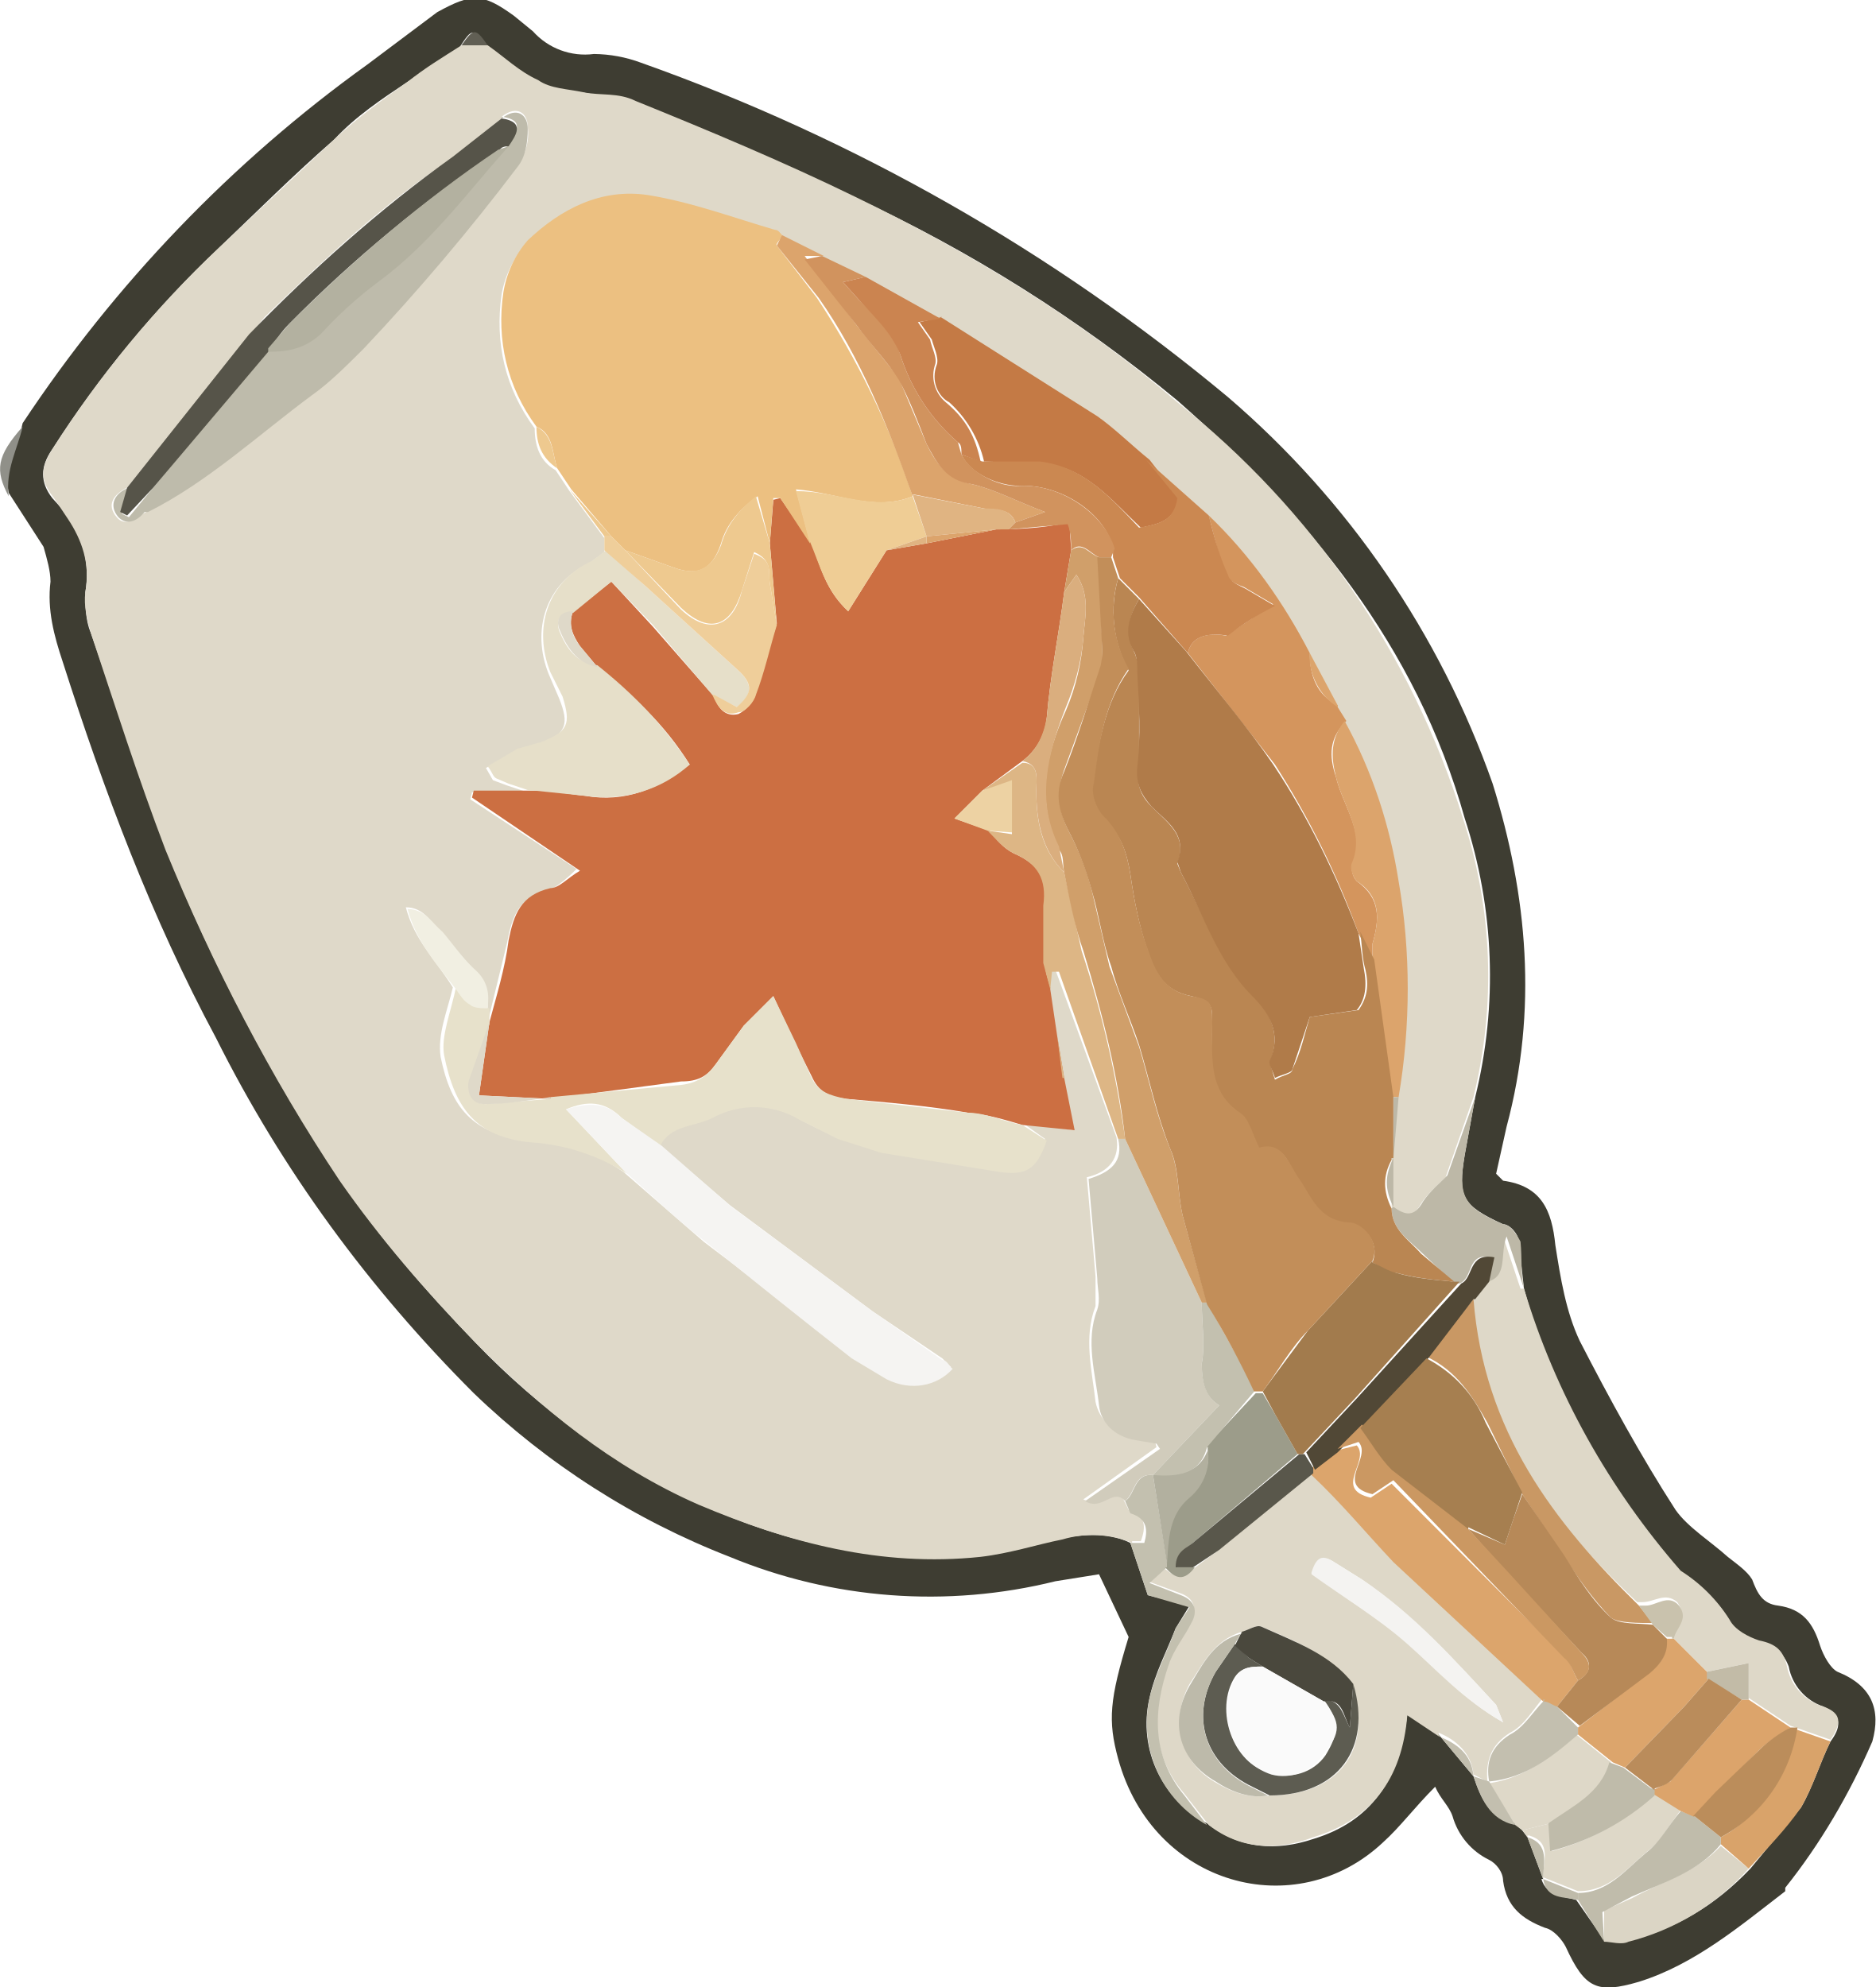
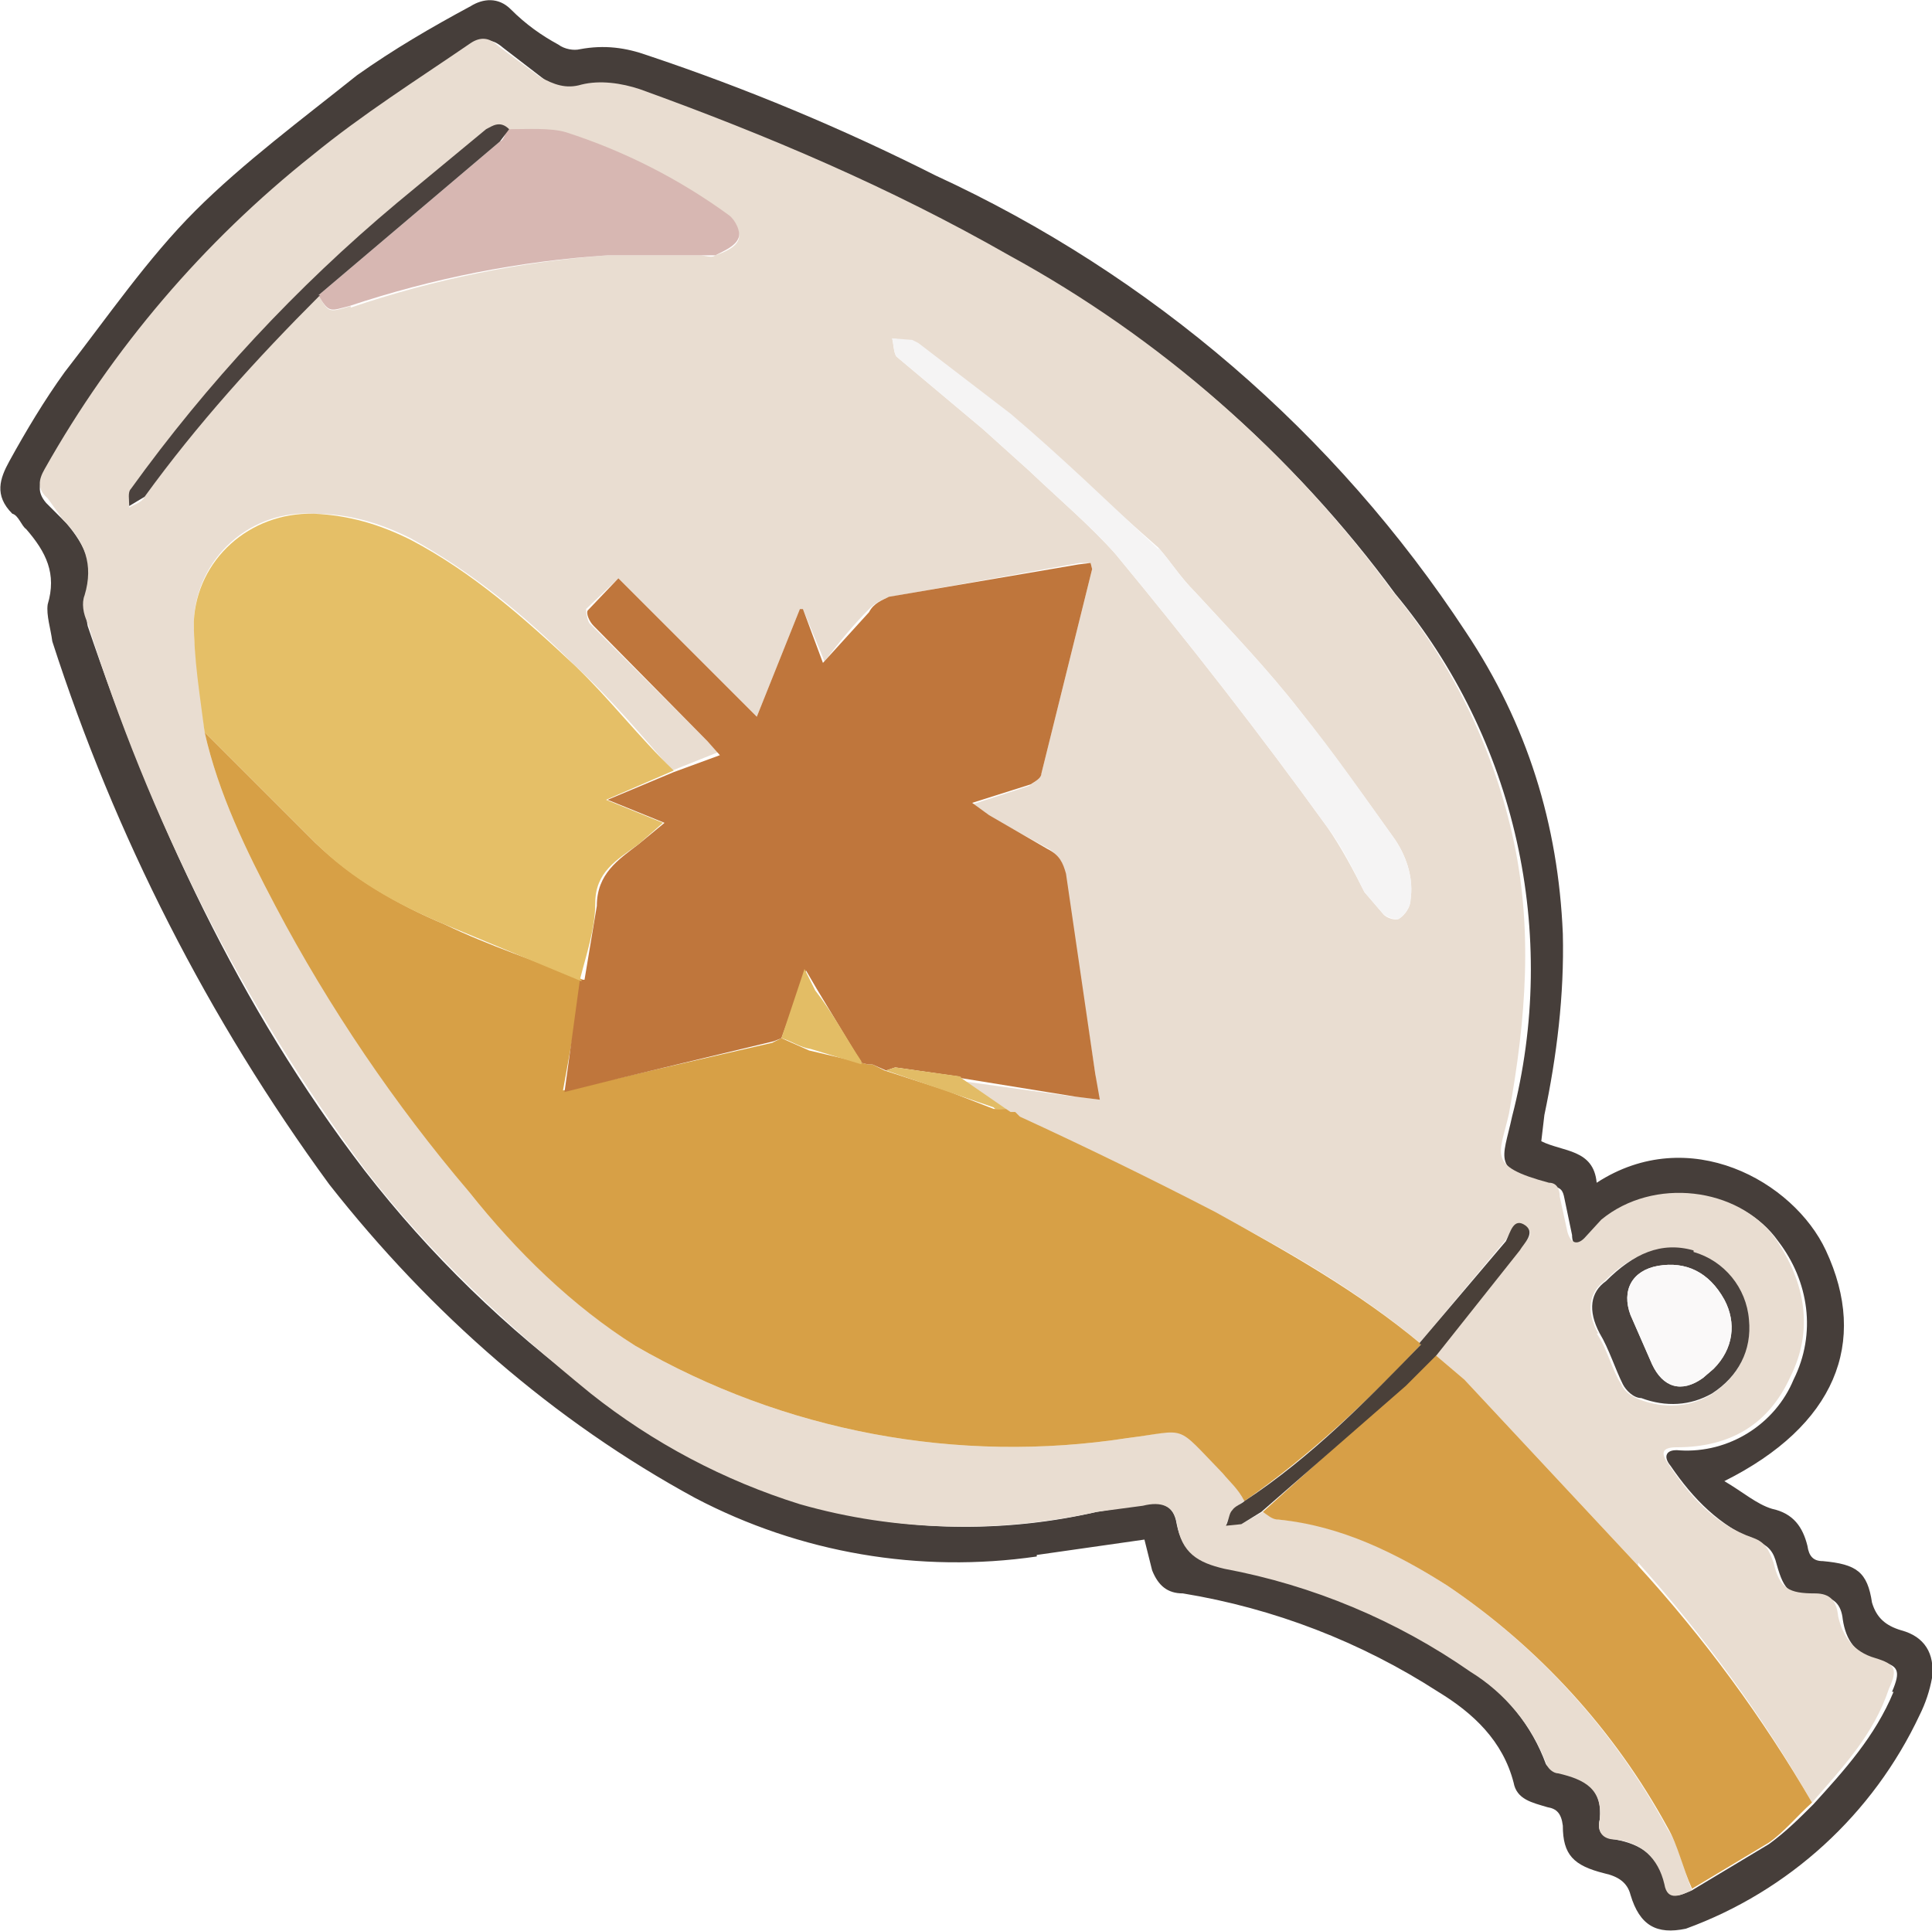
- <svg xmlns="http://www.w3.org/2000/svg" id="a" viewBox="0 0 107.7 114.1">
+ <svg xmlns="http://www.w3.org/2000/svg" id="a" viewBox="0 0 125.6 125.5">
  <defs>
    <style>
-       .b{fill:#e0b482}.g{fill:#eec98f}.h{fill:#dca56c}.m{fill:#dca46c}.n{fill:#bfbbaa}.q{fill:#dfd9c9}.r{fill:#c3bfaf}.ak{fill:#ded8c8}.al{fill:#ddb685}.ax{fill:#c3c0af}.bd{fill:#bdb8a7}
+       .j{fill:#e9ddd1}.o{fill:#e2bc66}
    </style>
  </defs>
-   <path d="M102.5 108.6c-2.6 2-5.2 4.2-8.4 5.2-2.4.7-3.1.4-4.2-2-.2-.4-.7-1-1.2-1.1-1.3-.5-2.2-1.2-2.4-2.7 0-.5-.4-1-.8-1.2a4 4 0 0 1-2.1-2.5c-.2-.6-.7-1-1-1.7-1.2 1.2-2 2.3-3 3.2-5 4.7-13.2 2.5-15.2-4.8-.6-2.2-.5-3.4.6-7l-1.7-3.6-2.5.4a30 30 0 0 1-18.7-1.4A44.3 44.3 0 0 1 27.2 80c-6-6-11-12.8-14.8-20.4C8.7 52.7 6 45.5 3.6 38c-.5-1.5-.9-3-.7-4.6 0-.6-.2-1.3-.4-2l-2-3.1c-.3-1.4.5-2.6.8-4 5.3-8 12-15 19.8-20.6l4-3c2-1.1 2.6-1.1 4.4.2l1.1.9a4 4 0 0 0 3.5 1.3 8 8 0 0 1 2.7.5 110.3 110.3 0 0 1 33.7 19.2A52 52 0 0 1 85.7 45c2 6.4 2.6 13 .8 19.7l-.6 2.7.4.4c2.2.3 2.8 1.7 3 3.7.3 1.9.6 3.8 1.4 5.5 1.7 3.3 3.5 6.6 5.5 9.7.7 1 2 1.8 3 2.7.5.4 1.1.8 1.4 1.3.3.8.6 1.4 1.5 1.5 1.4.2 2 1 2.4 2.3.2.6.6 1.3 1 1.5 2 .8 2.5 2.2 2 4-1.3 3-3 5.9-5 8.4Zm-14-.7c.3 1 1.3 1 2 1.2l1.6 2.3c.5 0 1 .2 1.4 0 2.7-.6 5-2 7-4.1l2.9-3.5c.7-1.2 1.1-2.6 1.7-3.8.6-.8.7-1.5-.4-2a3 3 0 0 1-2-2.3c-.3-.8-.8-1.2-1.7-1.4-.6-.2-1.4-.6-1.7-1.2-.7-1.3-1.7-2-2.9-2.8L95 88.8A41.5 41.5 0 0 1 87.5 74l-.3-2.7c0-.4-.5-1-.9-1-2.4-1.1-2.6-1.6-2.2-4l.6-3.3a29 29 0 0 0-.6-16c-2.8-10-9-17.4-16.5-24A85 85 0 0 0 49 11.3c-4.1-2-8.3-3.7-12.6-5.4-1-.4-2-.4-3-.6-1-.1-1.9-.2-2.6-.6-1-.5-2-1.3-2.9-2-.7-1.1-.8-1.1-1.5 0l-3 2c-1.5 1-3 2-4.2 3.3-2.3 2-4.5 4.2-6.7 6.3A61.3 61.3 0 0 0 3 25.8c-.7 1-.7 1.9 0 2.8l.9 1a5.9 5.9 0 0 1 1 4.4c0 .7 0 1.6.3 2.3l4.3 12.4c2.7 6.7 6 13 10 19 2.3 3.4 5 6.5 7.8 9.4a43 43 0 0 0 12.8 9.2c5 2.4 10.6 3.5 16.2 3 1.6-.1 3.2-.6 4.8-1 1.3-.2 2.6-.3 3.8.3l1 3 2.4.6-.8 1.3c-.5 1.3-1.2 2.6-1.5 4-.7 3 .8 5.9 3.3 7.2 1.9 1.5 4 1.6 6.1.9 3.3-1 5-3.4 5.4-7.2l1.8 1.2 2 2.4c.4 1.2.9 2.4 2.4 2.7l.4.4.3.4.9 2.4h-.1Z" style="fill:#3e3d32" />
-   <path d="M1.3 24.5c-.3 1.3-1 2.5-.8 4-.8-1.5-.7-2.3.8-4" style="fill:#909089" />
-   <path d="M65 88.6a6 6 0 0 0-4-.2c-1.5.3-3 .8-4.7 1-5.7.6-11-.8-16.2-3-5-2.2-9-5.5-12.8-9.3-2.9-3-5.5-6-7.8-9.3-4-6-7.3-12.4-10-19-1.6-4.2-2.9-8.3-4.3-12.5-.2-.7-.4-1.5-.3-2.3.3-1.6-.2-3-1-4.2l-.8-1.2c-.8-1-.8-1.7-.1-2.8a61 61 0 0 1 9.6-11.6l6.7-6.3c1.3-1.2 2.7-2.2 4.1-3.2 1-.8 2-1.4 3.1-2.1H28c1 .7 1.8 1.5 2.9 2 .7.5 1.7.5 2.6.7 1 .2 2 0 3 .5 4.2 1.7 8.5 3.5 12.6 5.5 6.6 3.2 12.9 7 18.5 11.8A49.2 49.2 0 0 1 84 47c1.7 5.2 1.9 10.7.6 16L83 67.6c-.4.4-1 .9-1.4 1.5-.5.9-1 .8-1.7.3v-2.7l.3-3.6c.7-4.1.7-8.3 0-12.4a28 28 0 0 0-3.5-10l-1.6-3a27.2 27.2 0 0 0-5.9-8l-3.5-3.2c-1-.8-1.9-1.8-3-2.5-2.9-2-5.8-3.8-8.8-5.7L49.6 16l-2.4-1.2-2.4-1.2-.4-.4c-2.4-.6-4.8-1.5-7.3-1.8-2.7-.4-5 .7-6.9 2.6-.7.8-1.2 1.8-1.4 2.9-.4 2.8.2 5.4 1.9 7.7 0 1 .3 1.9 1.2 2.4l.8 1.2 2 2.7v.8l-.8.6c-2.6 1.2-3.4 3.9-2.4 6.4l.6 1.4c.6 1.5.4 2-1 2.6l-1.6.5-1.6.9.4.7.8.3 1.2.4h-3.2l-.1.4 6.1 4c-.6.6-1.1 1-1.7 1.3-1.6.3-2 1.4-2.3 3L28 58.7v-1c0-.7-.2-1.4-.8-2l-2-2.3c-.5-.5-.9-1.3-1.9-1.3.5 1.9 1.7 3 2.7 4.6-.3 1.3-.9 2.7-.7 4 .6 2.9 1.8 4.4 5 4.8 2 0 3.9.7 5.5 1.8l4.6 4A408.4 408.4 0 0 0 50.8 79c1.4.8 3 .6 3.8-.5l-.5-.5-4-2.7-8.2-6.1-4.1-3.5c.6-1.2 2-1.1 3-1.7a5 5 0 0 1 5 .2c.7.4 1.5.8 2.2 1l2.4.9 7 1c1.4.3 2 0 2.6-1.7l-1.4-1 3 .5-.7-3.1-.3-2.4-.4-2.7.1-1h.3l3.5 9.6c.2 1.2-.4 2-1.7 2.3l.5 5.7V75c-.7 1.8-.2 3.7 0 5.5.2 1 1 1.8 2.2 2l1.2.2.1.4-4.2 3c1 .5 1.5-1 2.3 0l.3.6c1 .3 1 1 .7 1.8H65ZM28.8 6.8 26.1 9c-4 2.6-7.5 5.9-10.9 9.2l-.8 1L7.3 28c-.8.4-1.2 1-.6 1.7.4.5 1 .2 1.5-.2l.2-.1c3.5-1.7 6.3-4.4 9.3-6.7 4.5-4 8.5-8.4 12-13.3.5-.5.7-1.4.6-2.1 0-.8-.6-1.3-1.5-.6" class="q" />
-   <path d="m82.6 99.7-1.8-1.2c-.3 3.7-2.1 6-5.4 7-2.1.8-4.2.7-6-.7L68 103c-2-2.3-1.8-5-1-7.5.3-1 1-1.6 1.4-2.4.3-.7.2-1.3-.6-1.6l-1.9-.7 1-.7c.6.5 1.1.6 1.6 0l1.6-1.2 5.2-4.4c1.6 1.7 3 3.4 4.7 5 2.8 2.8 5.7 5.4 8.6 8-.6.7-1.1 1.6-1.9 2-1.1.7-1.4 1.6-1.3 2.8l-.8-.4c-.1-1.2-1-2-2-2.4Zm-11.3-6c-1.6.5-2.2 1.8-3 3-1.1 2-.6 4.4 1.4 5.6 1 .6 2 1 3.2.8 4 0 6-2.7 4.7-6.4-1.3-1.7-3.3-2.5-5.2-3.3-.3-.1-.7.2-1 .3h-.1Zm4-3.4c1.8 1.4 3.8 2.6 5.5 4 1.7 1.5 3.2 3.3 5.5 4.6l-.4-1c-2.4-2.6-4.8-5.2-7.7-7.2l-1.6-1c-.6-.4-1-.2-1.3.7v-.1ZM87.5 74c1.8 6 4.9 11.5 9 16.2a9 9 0 0 1 2.8 2.8c.3.6 1.1 1 1.7 1.2 1 .2 1.4.6 1.6 1.5a3 3 0 0 0 2.1 2.3c1.1.4 1 1 .4 1.9l-2-.7-.3-.1-2.4-1.6v-2L98 96l-2-2c.1-.6 1-1 .3-2-.7-.6-1.3 0-2 0H94c-5-4.7-9-10-9.5-17.5l.8-1c1.2-.3.6-1.5 1-2.5l1 3h.2Z" class="ak" />
-   <path d="m87.5 74-1-3c-.4 1 .1 2.3-1.1 2.6l.2-1.4c-1.4-.3-1 1.2-1.8 1.5h-.3L81.7 72c-.8-.8-1.8-1.4-1.8-2.6l.1-.1c.7.5 1.2.6 1.7-.3.4-.6 1-1.1 1.4-1.5l1.6-4.5-.6 3.3c-.4 2.4-.1 3 2.2 4 .4 0 .8.6 1 1 .1 1 0 1.8.2 2.7Z" class="bd" />
-   <path d="m87.7 105.5-.3-.4 1.6-.4.1 1.6A14 14 0 0 0 95 103l1.6.8c-.7.9-1.2 1.9-2 2.5-1.2 1-2.2 2.3-4 2.3l-2-.8c0-1 .5-2-.8-2.4h-.1Z" class="ak" />
-   <path d="M100.4 107.3a13.8 13.8 0 0 1-6.9 4.2c-.4.2-1 0-1.4 0v-1.8l1.6-.7c1.8-1 3.7-1.5 5.1-3l1.6 1.3Z" style="fill:#dbd5c5" />
-   <path d="m89 104.7-1.6.4-.4-.3-1.5-2.4c2-.3 3.6-1.5 5-2.8l2 1.6c-.5 1.8-2.1 2.5-3.5 3.5" class="ak" />
-   <path d="m100.4 107.3-1.6-1.4v-.4c2-1 4.1-4 4.3-6.2l2 .7c-.6 1.2-1 2.6-1.7 3.8-.9 1.3-2 2.4-3 3.5" style="fill:#d9a36a" />
-   <path d="M98.8 105.5v.4c-1.3 1.6-3.3 2.2-5.1 3l-1.7.9.1 1.7-1.5-2.4v-.4c1.7 0 2.7-1.3 3.9-2.3.8-.6 1.3-1.6 2-2.4l.8.3 1.5 1.2Z" style="fill:#c0bcab" />
-   <path d="m67 90-1 .9 1.8.7c.8.3 1 .9.6 1.6-.4.8-1 1.5-1.3 2.4-.9 2.6-1 5.2.9 7.5l1.3 1.7a6.7 6.7 0 0 1-3.3-7.3c.3-1.3 1-2.6 1.5-4l.8-1.2-2.4-.7-1-3h.8c.2-.7.2-1.4-.8-1.7l-.3-.7c.6-.4.5-1.6 1.6-1.5l.8 5v.5-.1Z" class="ax" />
-   <path d="m85.5 102.3 1.5 2.5c-1.5-.3-2-1.6-2.4-2.8l.9.3Zm-2.9-2.6c1 .4 1.9 1 2 2.3l-2-2.4Z" class="r" />
-   <path d="M87.7 105.5c1.3.4.9 1.5.9 2.4l-.9-2.4Zm2.9 3.2v.4c-.8-.2-1.8 0-2-1.2l2 .8Z" class="n" />
-   <path d="M28 2.6h-1.5c.7-1 .8-1 1.5 0" style="fill:#615f54" />
-   <path d="m60.3 56.8.4 2.7.4 2.4.6 3-3-.3c-1-.3-2-.6-3.1-.7-2.3-.4-4.7-.6-7-.8-1-.1-1.6-.4-2-1.3l-1-2-1.2-2.6-1.7 1.7-1.6 2.2c-.5.7-1 1-2 1l-7.5 1-4.1-.2.6-4.2c.4-1.5.9-3.1 1.1-4.7.3-1.5.7-2.6 2.4-3 .5 0 1-.6 1.7-1l-6.2-4.2.1-.4h3.6c1 0 1.8.2 2.8.3 2.3.4 4.2-.4 6-1.8-1.5-2.4-3.3-4-5.3-5.6l-1-1.2c-.4-.6-.7-1.2-.4-2l2.2-1.7 2.4 2.6 3.5 4c.2.6.6 1.2 1.4 1 .4-.2.9-.7 1-1.2l1.2-4-.4-4.6.2-2.5.4-.1 1.8 2.6c.5 1.3.8 2.7 2.1 3.9l2.2-3.5 2.3-.4 4-.8c1.4 0 2.8-.1 4.2-.4l.1 1.6-.4 2.4c-.3 2.4-.8 4.8-1 7.2-.1 1-.6 1.9-1.4 2.5l-2.3 1.7-1.6 1.6 2 .7c.4.5.8 1 1.4 1.3 1.4.6 2 1.5 1.8 3v3.3c0 .5.2 1 .3 1.4Z" style="fill:#cc6f42" />
-   <path d="m46.5 31.2-1.7-2.6h-.4l-.2 2.6-.7-2.7c-1 .7-1.8 1.6-2.1 2.7-.5 1.5-1.3 1.9-2.7 1.4l-2.8-1-.8-.8-2.3-2.7-.8-1.2c-.3-.8-.2-2-1.2-2.4-1.7-2.3-2.3-5-1.9-7.7a6 6 0 0 1 1.4-3c1.9-1.8 4.2-3 6.9-2.6 2.5.4 4.9 1.3 7.3 2 .2 0 .3.2.4.3 0 .2-.4.5-.3.6l2.3 3a47 47 0 0 1 5.5 11.4c-2.2.9-4.3-.2-6.7-.4l.8 3Z" style="fill:#ecc081" />
-   <path d="m31.6 63 7.5-.7c.9-.1 1.5-.5 2-1.2l1.6-2.2 1.7-1.7 1.3 2.7.9 2c.4.8 1 1 2 1.2l7 .8c1 0 2 .5 3.1.7l1.4.9c-.6 1.7-1.2 2-2.7 1.8l-6.8-1.1-2.5-.8-2.2-1.1a5 5 0 0 0-5-.1c-1 .5-2.4.4-3 1.6l-2.2-1.6c-1-1-2-1-3.2-.5l3.5 3.7a11.6 11.6 0 0 0-5.5-1.8c-3.2-.3-4.4-2-5-5-.2-1.1.4-2.5.7-4 .2.5.5.9.8 1l1.1.3v.9c-.3 1-.8 2.2-1 3.3-.3.7.1 1.3.8 1.3l3.7-.3Z" style="fill:#e7e1cb" />
-   <path d="M66.2 84.7c-1.1-.1-1 1-1.6 1.5-.7-.8-1.3.6-2.3 0l4.3-3-.2-.3-1.2-.2c-1.2-.2-2-1-2.1-2-.2-1.8-.8-3.7-.1-5.5.2-.6 0-1.2 0-1.8l-.5-5.7c1.3-.4 2-1 1.7-2.3h.4l4.4 9.4c0 1.2.2 2.4 0 3.5 0 1 .2 1.9 1 2.4l-3.8 4Z" style="fill:#d1ccbc" />
-   <path d="M30.8 45.4h-.4l-1.2-.4-.7-.3c-.2-.1-.2-.3-.5-.7l1.7-1 1.4-.4c1.5-.6 1.7-1 1.2-2.6l-.7-1.4c-1-2.5-.2-5.2 2.4-6.4l.8-.6 2.2 2 5.5 5c.8.8.6 1.4-.2 2l-1.4-.7-3.4-4-2.4-2.5-2.2 1.8c-.7 0-1 .3-.8 1 .4 1 1 1.9 2.2 2 2 1.6 3.7 3.3 5.3 5.7a7.3 7.3 0 0 1-6 1.8l-2.9-.3h.1Z" style="fill:#e6dfc9" />
-   <path d="m76.8 40.6.5.8c-1 1-1 2-.6 3.2.4 1.7 1.7 3.2 1 5-.2.3 0 .8.2 1 1.4 1 1.3 2.2.9 3.6v1l-.8-1.6a48.7 48.7 0 0 0-4.8-9.7l-5-6.4c.2-.9 1-1.2 2.2-1l2.7-1.8-1.7-1c-.3-.1-.8-.3-1-.7-.4-1-.7-2.2-1-3.4 2.4 2.3 4.3 5 5.8 7.9 0 1.3.4 2.4 1.6 3" style="fill:#d4955d" />
-   <path d="M28.8 6.8c.9-.7 1.5-.2 1.5.6 0 .7-.1 1.6-.6 2.2A126 126 0 0 1 20.9 20c-1 1-2 2-3 2.7-3.1 2.3-6 5-9.4 6.7h-.2c-.4.5-1 .8-1.5.3-.6-.7-.2-1.4.6-1.7L7 29.5l.4.2L8.8 28l6.6-8a3 3 0 0 0 3-1l3.3-3c3-2 5.1-5 7.5-7.7.4-.7 1-1.4-.4-1.6" style="fill:#bebbab" />
-   <path d="m36 67.4-3.5-3.7c1.3-.4 2.3-.4 3.2.5l2.3 1.6 4 3.5 8.1 6 4 2.8c.3 0 .4.4.6.5-.9 1-2.4 1.3-3.8.6l-2-1.2a601 601 0 0 1-8.4-6.7c-1.6-1.2-3-2.6-4.6-4h.1Z" style="fill:#f5f4f2" />
-   <path d="m54 18.2 9 5.7c1 .7 2 1.7 3 2.5l1.7 2.2c-.3 1.4-1.3 1.5-2.2 1.7-1.7-1.6-3.2-3.5-5.7-3.7l-3.3-.1a6.6 6.6 0 0 0-2-3.4c-.6-.3-1.1-1.2-.7-2.2.1-.4-.2-1-.3-1.4l-.7-1 1.3-.3H54Z" style="fill:#c47a45" />
-   <path d="M56.4 26.5h3.3c2.5.3 4 2 5.7 3.8 1-.2 2-.3 2.2-1.7l-1.8-2.2 3.6 3.2c.3 1.2.6 2.3 1.1 3.4.1.4.6.6 1 .8l1.7 1c-1 .5-1.8 1-2.7 1.7-1.3-.2-2.1.1-2.3 1l-2.8-3.2-1.1-1.1-.4-1.2v-.5c-.4-2-3-3.7-5.3-3.6-1.3 0-2.9-.7-3.4-1.8l1.2.4Z" style="fill:#cb8851" />
-   <path d="M28.8 6.8c1.4.2.8 1 .4 1.6-.1 0-.4 0-.5.2a77.5 77.5 0 0 0-12.1 10c-.5.5-.8 1-1.2 1.6L8.8 28l-1.5 1.6-.4-.2.4-1.4 7-8.8C17.9 15.5 21.8 12 26 9l2.8-2.2Z" style="fill:#565449" />
-   <path d="M78.8 55v-.8c.4-1.4.5-2.7-.9-3.6-.2-.2-.4-.7-.3-1 .8-1.8-.5-3.3-.9-5-.3-1.2-.3-2.2.5-3.2 1.6 2.9 2.6 6 3.1 9.2.7 4 .7 8.3 0 12.4h-.4l-1.1-7.8V55Z" class="m" />
-   <path d="M64.6 65.4h-.4l-3.4-9.6h-.4l-.1 1-.4-1.5V52c.2-1.5-.3-2.4-1.7-3-.6-.3-1-.8-1.5-1.3l1.4.2v-3l-1.7.5 2.3-1.6c1 0 .8 1 .8 1.6 0 1.8.3 3.4 1.6 4.7l1 4.5c1.2 3.6 2 7.2 2.5 10.8v-.1Z" class="al" />
-   <path d="M52.4 28.5c-1.4-4-3-8-5.4-11.4l-2.4-3 .3-.6 2.4 1.2h-1.1l3 4 2.4 3 1.6 3.8c.5 1 1.1 2 2.6 2.3 1.3.3 2.6 1 4.2 1.6l-1.7.6c-.3-.8-1-.7-1.8-.8l-4-.8h-.1Z" class="m" />
-   <path d="m58.3 30 1.7-.6c-1.6-.6-2.9-1.3-4.2-1.6-1.5-.2-2-1.2-2.6-2.3-.5-1.3-1-2.6-1.6-3.7-.7-1.1-1.6-2-2.4-3.1l-3-3.8 1-.2 2.5 1.2-1.3.3.9 1c1 1 2 1.9 2.4 3.2a11 11 0 0 0 3.3 5l.2.7c.5 1 2.1 1.9 3.4 1.8 2.3-.1 4.8 1.6 5.4 3.6l-.2.5h-.7c-.5-.2-1-1-1.6-.4 0-.4 0-1-.2-1.5l-3.4.3.4-.4Z" style="fill:#d1935e" />
-   <path d="m41 39.9 1.3.7c.8-.7 1-1.2.2-2l-5.5-5-2.3-2v-.8h.4l.8.8 3.2 3.4c1.6 1.5 3 1 3.5-1.1l.7-2.1c1.1.4.8 1 .9 1.7l.4 2.4c-.4 1.3-.7 2.7-1.2 4-.1.4-.6 1-1 1-.8.3-1.2-.3-1.5-1h.1Z" style="fill:#efce9a" />
-   <path d="M55.2 26c0-.2 0-.5-.2-.6a11 11 0 0 1-3.3-5c-.5-1.3-1.5-2.2-2.4-3.2l-.9-1 1.3-.3 4.3 2.4-1.3.2.7 1c.1.5.4 1 .3 1.4a2 2 0 0 0 .6 2.2c1.2 1 1.7 2 2 3.4l-1.1-.4Z" style="fill:#cb8450" />
-   <path d="M28 57.9c-.3 0-.8 0-1-.2-.4-.2-.6-.6-.9-1-1-1.3-2.2-2.6-2.7-4.5 1 0 1.4.8 2 1.3.6.7 1.2 1.6 2 2.3.6.6.7 1.3.6 2" style="fill:#f1efe2" />
-   <path d="M35.1 30.8h-.4l-2-2.7 2.4 2.7Z" class="g" />
-   <path d="M76.8 40.6c-1-.6-1.7-1.9-1.6-3.1l1.6 3Z" class="m" />
-   <path d="M30.8 24.5c1 .5.9 1.6 1.2 2.4-.9-.6-1.2-1.4-1.2-2.4" class="g" />
-   <path d="M80 63h.3l-.3 3.6V63Z" class="bd" />
-   <path d="M80 66.6v2.7c-.5-1-.5-1.8 0-2.8h.1-.1Z" class="bd" />
-   <path d="m61 61.9-.3-2.4.4 2.4H61Z" class="al" />
-   <path d="m88.6 97.7-8.6-8c-1.6-1.7-3-3.4-4.7-5v-.4l1.4-1 1.2-.3c.8.9-1.4 2.5.8 3l1.2-.8 10 10c.3.3.4.8.7 1.3L89.4 98c-.3 0-.6-.2-.8-.3" class="h" />
-   <path d="M67 90v-.2c0-1.4 0-2.8 1.2-3.8a3 3 0 0 0 1.1-3l2.8-3h.4l.7 1.2 1.3 2.3-5.9 5c-.4.4-1.1.6-1 1.5h1c-.6.8-1.1.7-1.7 0h.1Z" style="fill:#9c9c8a" />
-   <path d="M77.7 96.7c1.1 3.7-.9 6.4-4.8 6.4l-1-.5c-2.7-1.3-3.6-4-2.1-6.6l1.1-1.6.8.8.8.5c-.6 0-1.2 0-1.6.6-1.2 1.9-.1 5 2 5.5 1.2.4 2.5 0 3.2-1 .8-1.3.8-2-.1-3.2 1 0 1.1.9 1.5 1.6l.2-2.5Z" style="fill:#5d5c51" />
-   <path d="M75.3 90.3c.3-1 .7-1 1.3-.6l1.6 1c3 2 5.3 4.6 7.7 7.2l.4 1c-2.3-1.3-3.8-3-5.5-4.5s-3.7-2.7-5.5-4v-.1Z" style="fill:#f4f3f1" />
-   <path d="m77.7 96.7-.2 2.5c-.4-.7-.4-1.7-1.5-1.5l-3.5-2-.8-.5-.8-.7.4-.8c.4-.1.8-.4 1.1-.3 2 .9 4 1.6 5.3 3.3" style="fill:#4a483d" />
-   <path d="M88.6 97.7c.3 0 .5.2.8.3l1.2 1.2v.4c-1.5 1.3-3 2.5-5.1 2.7-.2-1.1.1-2 1.2-2.7.8-.4 1.3-1.3 2-2h-.1Z" class="r" />
-   <path d="m71.3 93.7-.4.7-1.1 1.6c-1.5 2.6-.6 5.3 2 6.6l1 .5c-1 .2-2.1-.2-3-.8-2.1-1.2-2.7-3.4-1.5-5.5.8-1.3 1.4-2.6 3-3v-.1Z" style="fill:#bdbaaa" />
-   <path d="M68.5 90h-1c0-1 .7-1.1 1.1-1.5l6-5h.3l.5.8v.3L70 89l-1.5 1Z" style="fill:#59574b" />
-   <path d="M84.6 74.6c.6 7.6 4.6 12.8 9.5 17.6l.8 1c-.8 0-2 0-2.4-.3-1-1-1.9-2.3-2.7-3.5l-2.4-3.6-2-4.1c-.9-1.6-1.8-3-3.5-3.8l2.7-3.3Z" style="fill:#c99864" />
-   <path d="M90.6 99.6v-.4l4-3.1c.7-.5 1.2-1.1 1-2h.5l2 2v.3L96.7 98l-3.4 3.5-.7-.3-2-1.6v-.1Z" class="h" />
-   <path d="M84.6 74.6 82 78l-3.8 4-1.4 1.4-1.3 1-.5-1 2.9-3.1 6-6.6c.7-.3.4-1.8 1.9-1.5l-.3 1.4-.8 1h-.1Z" style="fill:#514836" />
-   <path d="m97.2 104.3-.7-.3-1.6-1v-.2l1-.5 4.1-4.7h.4l2.4 1.6c-.6.4-1.3.8-1.8 1.3l-2.4 2.4-1.3 1.4h-.1Z" style="fill:#dca46b" />
-   <path d="m97.2 104.3 1.3-1.4 2.5-2.4c.5-.5 1.2-1 1.8-1.3h.4c-.4 2.7-2 5-4.4 6.3l-1.5-1.2h-.1Z" style="fill:#bb8d5b" />
-   <path d="M96 94h-.3l-.8-.7-.8-1.1h.4c.6 0 1.3-.7 1.9 0 .6.8-.2 1.3-.3 1.9H96Z" style="fill:#c9c2ad" />
-   <path d="M100.4 97.6h-.4l-2-1.2V96l2.4-.5v2Z" style="fill:#c2bba7" />
-   <path d="M79.9 66.6c-.5.9-.5 1.8 0 2.8 0 1.2 1 1.8 1.7 2.6l1.9 1.6c-1.1-.1-2.2-.2-3.3-.5-.5 0-1-.4-1.4-.6.5-1.3-.7-2.2-1.3-2.2-1.8-.1-2.2-1.4-3-2.5-.5-1-.8-2.2-2.2-1.8-.4-.8-.6-1.7-1.1-2-1.8-1.3-1.7-3.1-1.6-5 0-1.2.1-1.5-1.2-1.8-1.6-.3-2.1-1.4-2.5-2.6-.5-1.4-.8-3-1-4.4-.2-1.2-.5-2.2-1.4-3-.5-.6-.9-1.5-.8-2.2.4-2.3.7-4.6 2.1-6.5a7 7 0 0 1-.6-5.3l1.2 1.2c-.6 1-.8 2-.3 3 .2.4.3 1 .3 1.4V44c-.2 1 .1 1.7.7 2.3 1 1 2.1 1.7 1.5 3.3l.2.5c1.3 2.4 2.2 5 4.1 7 1 1 1.7 2.3 1 3.9l.3 1c.5-.3 1-.3 1-.6.5-1 .7-2 1-3L78 58c.5-.7.6-1.4.4-2.3-.2-.7-.2-1.4-.3-2.2l.8 1.6L80 63v3.5h-.1Z" style="fill:#ba8652" />
-   <path d="M78.8 72.5c.5.2.9.5 1.4.6 1 .3 2.2.4 3.3.5h.3l-6 6.7-3 3.2h-.3l-1.3-2.3-.7-1.3 2.6-3.5 3.7-4Z" style="fill:#a27b4d" />
-   <path d="M95 102.8v.3a14.1 14.1 0 0 1-6 3.2l-.1-1.6c1.4-1 3-1.7 3.5-3.5l.8.3 1.6 1.2h.2Z" class="n" />
-   <path d="M69.3 83a3 3 0 0 1-1 3c-1.2 1-1.2 2.4-1.3 3.8l-.8-5.1c1.4 0 2.7 0 3.2-1.6h-.1Z" style="fill:#b2b09f" />
-   <path d="M61.5 31.6c.7-.5 1 .2 1.6.4l.2 5.6v.6l-2.2 6c-.5 1.4-.3 2.5.4 3.8.5 1 .9 2 1.2 3.2l1 4.3 1.7 4.6c.6 2 1 4 1.8 5.9.5 1.2.4 2.5.7 3.8l1.4 5H69l-4.4-9.4c-.4-3.6-1.3-7.2-2.4-10.8-.5-1.4-.8-3-1.1-4.5-.1-.5 0-1-.3-1.3-1.3-2.8-.8-5.4.4-8 .6-1.4.9-2.8 1-4.2.1-1.2.4-2.4-.4-3.6l-.7 1 .4-2.4Z" style="fill:#d09f6a" />
-   <path d="m46.5 31.2-.8-3c2.4 0 4.5 1.2 6.7.3l.8 2.3-2.3.8-2.2 3.5c-1.3-1.2-1.6-2.6-2.2-4" style="fill:#efcd95" />
-   <path d="m44.6 35.9-.4-2.4c-.1-.6.2-1.3-.9-1.8l-.7 2.2c-.6 2-1.8 2.6-3.5 1l-3.2-3.3 2.8 1c1.4.5 2.2 0 2.7-1.3.3-1.1 1-2 2-2.8l.8 2.7.4 4.7Z" class="g" />
-   <path d="m61.1 34 .7-1c.8 1.2.5 2.4.4 3.6-.1 1.4-.5 2.8-1 4-1.1 2.8-1.7 5.4-.4 8l.3 1.5c-1.3-1.3-1.6-3-1.6-4.7 0-.7.2-1.5-.8-1.7.8-.6 1.2-1.4 1.4-2.5.2-2.4.7-4.8 1-7.2" style="fill:#daae7e" />
-   <path d="m53.2 30.8-.8-2.4 4.1.8c.7 0 1.5 0 1.8.8l-.4.4h-.7l-4 .4Z" class="b" />
-   <path d="m56.4 45.4 1.7-.6v3l-1.4-.1-1.9-.7 1.6-1.6Z" style="fill:#edd2a3" />
-   <path d="M31.6 63c-1.3.2-2.5.4-3.8.4-.7 0-1-.6-.9-1.3l1.2-3.4-.6 4.2 4 .2h.1Zm2.7-24.7c-1.2-.2-1.8-1.2-2.2-2.2-.2-.6.1-1 .8-1-.3.8 0 1.5.4 2l1 1.2Z" class="q" />
-   <path d="m53.2 30.8 4-.4-4 .8v-.4Z" class="m" />
-   <path d="M53.2 30.8v.4l-2.3.4 2.3-.8Z" class="b" />
-   <path d="m30.8 45.4 2.7.3-2.7-.3Z" class="q" />
-   <path d="M69 74.8h.3l2.8 5-2.8 3.3c-.4 1.6-1.7 1.7-3.1 1.6l3.8-4c-.8-.5-1-1.3-1-2.4.2-1.1 0-2.3 0-3.5" class="ax" />
-   <path d="m78 53.6.3 2c.2 1 .1 1.8-.4 2.4l-2.7.4-1 3c0 .2-.6.3-1 .5-.1-.4-.4-.8-.3-1 .7-1.5 0-2.7-1-3.7-2-2-2.8-4.7-4.1-7.1l-.2-.6c.6-1.6-.6-2.3-1.5-3.2-.6-.7-.9-1.3-.8-2.3.2-1.7.1-3.5 0-5.3 0-.4 0-1-.2-1.3-.6-1-.3-2 .3-3l2.7 3c1.7 2.2 3.5 4.3 5 6.5 2 3 3.6 6.3 4.9 9.7" style="fill:#b07b49" />
-   <path d="m15.4 20 1.2-1.4c3.7-3.7 7.7-7.1 12-10l.6-.2c-2.4 2.7-4.5 5.6-7.5 7.8-1.2.9-2.3 1.9-3.3 3-.9.8-1.8 1-3 1V20Z" style="fill:#b3b1a0" />
-   <path d="M72 79.9c-.8-1.7-1.7-3.4-2.7-5l-1.4-5.1c-.3-1.3-.2-2.7-.7-3.8-.8-2-1.2-4-1.8-6-.5-1.5-1.2-3-1.6-4.5-.5-1.4-.7-3-1.1-4.3-.3-1.1-.7-2.2-1.2-3.2-.7-1.3-1-2.4-.4-3.7.8-2 1.4-4 2.1-6.1l.1-.6L63 32h.8l.4 1.2c-.5 1.7-.3 3.6.6 5.2-1.4 2-1.7 4.3-2 6.6-.2.6.2 1.6.7 2 .9 1 1.2 2 1.4 3.2.2 1.4.5 3 1 4.3.4 1.2.9 2.4 2.5 2.7 1.3.2 1.2.5 1.2 1.9 0 1.7-.2 3.6 1.6 4.8.5.3.7 1.2 1.1 2 1.4-.4 1.7 1 2.3 1.8.7 1 1.1 2.4 2.9 2.5.6 0 1.8 1 1.3 2.2l-3.7 4c-1 1-1.7 2.3-2.6 3.5H72v-.1Z" style="fill:#c28e59" />
-   <path d="m94.9 93.3.8.8c.1.9-.4 1.5-1 2l-4 3-1.3-1.1 1.2-1.5c.7-.4.9-1 .2-1.6l-4.2-4.5-2.3-2.6 2.1.9.5-1.5.5-1.4 2.4 3.5c.8 1.3 1.6 2.6 2.7 3.6.5.4 1.6.3 2.4.4" style="fill:#b78958" />
-   <path d="m84.3 87.8 2.4 2.6 4.1 4.5c.7.7.5 1.2-.2 1.6-.3-.5-.4-1-.8-1.3L80 85l-1.2.8c-2.2-.5 0-2.1-.8-3l-1.2.4 1.4-1.4c.6.8 1 1.7 1.8 2.4l4.4 3.4h-.1Z" style="fill:#cb9862" />
-   <path d="m72.5 95.7 3.5 2c1 1.2 1 1.8 0 3-.6 1-1.9 1.5-3 1.2-2.2-.7-3.3-3.7-2-5.6.3-.6.9-.6 1.5-.6" style="fill:#fafafa" />
-   <path d="m84.3 87.8-4.4-3.4c-.7-.7-1.2-1.6-1.8-2.4l3.8-4c1.5.8 2.7 2 3.4 3.7l2.1 4-.5 1.5-.5 1.5-2.1-1Z" style="fill:#a67f50" />
-   <path d="m95 102.8-1.7-1.3 3.4-3.5 1.4-1.6 1.9 1.2-4 4.6c-.3.3-.7.4-1 .5Z" style="fill:#ba8c5b" />
+   <path fill="#463e3a" d="M67.4 101.2a36.5 36.5 0 0 1-22.2-3.8C36 92.4 28 85.4 21.4 77a124.5 124.5 0 0 1-18-35.3c-.1-.8-.4-1.7-.3-2.4.6-2-.1-3.4-1.4-4.9-.3-.2-.5-.9-.9-1C-.4 32.2 0 31.1.6 30c1.1-2 2.3-4 3.6-5.8 2.8-3.6 5.4-7.4 8.5-10.5s7-6 10.5-8.8C25.6 3.2 28 1.8 30.6.4c.8-.5 1.8-.6 2.6.2 1 1 2 1.7 3.1 2.3.4.3 1 .4 1.4.3 1.6-.3 3-.1 4.4.4a140 140 0 0 1 18.7 7.8 82.6 82.6 0 0 1 34.5 29.7c4 6 6 12.5 6.3 19.6.1 4-.4 8-1.2 11.8l-.2 1.7c1.4.7 3.4.5 3.6 2.7 6-3.9 12.8-.1 14.9 4.4 2.8 6 .6 11.4-6.6 15 1.2.7 2.1 1.5 3.1 1.8 1.4.3 2 1.2 2.3 2.4.1.7.4 1 1 1 2.2.2 2.9.7 3.2 2.7.3 1 .9 1.5 1.9 1.8 1.5.4 2.2 1.5 2 3.1a9 9 0 0 1-.8 2.4 27 27 0 0 1-15.2 13.9c-1.9.4-3-.2-3.6-2.2-.2-.8-.8-1.2-1.7-1.4-2-.5-2.7-1.2-2.7-3.1-.1-.8-.4-1.1-1-1.2-1-.3-2-.5-2.2-1.6-.7-2.7-2.6-4.5-4.9-5.9a43.6 43.6 0 0 0-16.6-6.4c-1 0-1.6-.5-2-1.5l-.5-2-7 1ZM123 110c.6-1.4.4-1.7-.8-2-1.6-.4-2.2-1.4-2.4-2.7-.1-1-.6-1.5-1.6-1.5-1.8 0-2.2-.3-2.7-2.1-.2-.8-.5-1.2-1.3-1.5-2.4-1-4.1-2.7-5.6-4.9-.5-.6-.3-1.1.6-1 3.2.2 6.2-1.7 7.4-4.6 1.5-3 1-6.4-1-9-2.4-3.4-7.8-4-11.2-1.3l-1.2 1.2c-.6.6-1 .4-1-.3l-.5-2.4c-.1-.5-.2-.7-.9-.8-3.9-1-3.1-1.7-2.5-4.5a38.2 38.2 0 0 0-7.6-34 76.2 76.2 0 0 0-24.9-21.8c-7.6-4.4-15.6-7.9-24-10.8a6.2 6.2 0 0 0-3.9-.3 3 3 0 0 1-2.6-.6l-2.6-2c-.7-.6-1.2-.6-2 0-3.3 2.3-7 4.6-10.2 7A70.8 70.8 0 0 0 3 30.7c-.5.7-.6 1.3 0 2L4.3 34c1.2 1.4 2 3 1.3 4.8-.1.6 0 1.4.1 1.9 4.3 12.7 9.8 24.7 18 35.4a74.4 74.4 0 0 0 14.8 14.4 38 38 0 0 0 32.8 7.8l3-.5c1.2-.2 2 0 2.2 1.3.4 1.9 1.4 2.4 3.2 2.8a42.5 42.5 0 0 1 16 6.8 12 12 0 0 1 4.8 6c.1.2.6.5 1 .6 1.6.4 2.7 1 2.5 3-.2.8.2 1.2 1 1.3 1.7.3 2.9 1.1 3.3 3 .3 1 1 .6 1.7.3l5-3c1.1-.8 2-1.7 2.9-2.6 2-2.2 4-4.4 5.2-7.3h-.2Z" />
+   <path d="M106.5 101.8 95.2 89.7l-2-1.7 5.5-6.8c.4-.4 1.2-1 .5-1.4-.8-.7-1 .4-1.3.8l-5.6 6.7c-4.1-3.4-8.6-6-13.2-8.4l-12.8-6.2-.3-.2-.3-.2h-.3l-2.8-2 7.2 1 1.6.1-.2-1.6-2-12.9c0-.8-.4-1.3-1-1.7l-4-2.2-1-.7 3.7-1.2c.4-.3.8-.5.8-.8L71 37l-.1-.4h-.7l-12.3 2.2a3 3 0 0 0-1.4.8c-1 1-1.9 2.1-2.9 3.4l-1.4-3.4H52l-2.8 7-9-9-2.1 2c0 .2.1.9.3 1l8.3 8.3-3 1.2c-2-2.3-4-4.7-6.4-6.9-3.2-3.2-6.6-6-10.6-8.2-2-1-4-1.6-6.3-1.6a7.3 7.3 0 0 0-7.8 7c0 2.4.5 4.8.7 7.2.9 4 2.7 7.7 4.6 11.3a119 119 0 0 0 12.6 18.6c3.1 3.9 6.7 7.3 10.8 10a49 49 0 0 0 32 6c4-.5 3.1-1.2 6.2 2.2l1.5 1.8-.8.6c-.3.3-.3.7-.5 1h1l1.4-.8 1 .5c4.1.3 7.7 2.2 11 4.3a45 45 0 0 1 14.3 15.8c.8 1.2 1 2.6 1.6 4-.7.3-1.6.8-1.8-.4-.4-1.7-1.5-2.7-3.2-2.9-.8 0-1.2-.5-1-1.3.2-2-1-2.6-2.7-3-.3 0-.7-.3-.8-.7a12 12 0 0 0-4.9-5.9 41.2 41.2 0 0 0-16-6.7c-1.7-.4-2.8-1-3.1-3-.2-1.1-1-1.4-2.2-1.1l-3 .4c-6.4 1.4-13 1.3-19.3-.5a42 42 0 0 1-13.6-7.2C33 86.2 28 81.6 23.7 76c-8-10.8-14-22.7-18-35.5-.3-.6-.4-1.3-.2-1.8.6-2 0-3.5-1.4-4.9l-1-1.4c-.7-.6-.6-1.2-.2-1.9a69.8 69.8 0 0 1 17.4-20.4c3.3-2.7 6.8-4.9 10.3-7.3.6-.4 1.2-.4 1.8.2l2.7 2c.9.5 1.7.8 2.7.5 1.2-.3 2.6-.1 3.8.3 8.3 3 16.3 6.4 24 10.8a76.2 76.2 0 0 1 24.9 21.8 38 38 0 0 1 7.8 15.8c1.4 6.1.9 12.1-.2 18.2-.6 2.7-1.5 3.4 2.6 4.5.5 0 .7.4.7.9l.5 2.3c.2.7.6.9 1.1.4l1.1-1.2c3.4-2.8 8.9-2.1 11.3 1.2 2 2.9 2.5 6 1 9-1.4 3.1-3.9 4.6-7.4 4.6-1 0-1 .4-.6 1 1.4 2.1 3 4 5.6 4.9.8.3 1 .8 1.3 1.6.4 1.7 1 2 2.7 2 1 0 1.4.5 1.5 1.5.3 1.3 1 2.3 2.4 2.7 1.3.4 1.5.7.9 2-1 3-3 5.1-5 7.4-3.2-5.6-7-10.8-11.3-15.6ZM22.8 20a67 67 0 0 1 16.7-3.4h6c.3 0 .8.2 1 0 .6-.2 1.3-.5 1.5-1 .2-.4-.2-1.2-.6-1.5a37.5 37.5 0 0 0-10.6-5.4c-1-.3-2.5-.2-3.7-.2-.6-.6-1-.1-1.6.1l-5.8 4.7A102 102 0 0 0 8.6 31.8c-.3.2-.2.7-.2 1.2.3-.2.8-.3 1-.7 3.3-4.7 7.2-9 11.3-13.1.7 1.2.7 1.1 2.1.7Zm43 7.2c-2-1.7-4.1-3.2-6.2-4.8l-.3-.2L58 22c.1.4.1 1 .3 1.2l5.6 4.7 3 2.7c2 1.9 4 3.6 5.6 5.4 4.8 5.8 9.4 11.7 13.8 17.8.9 1.3 1.7 2.8 2.4 4.2l1.2 1.4c.2.3.9.5 1.1.3.3-.2.7-.7.7-1.2.2-1.3-.2-2.7-1-3.9-2-2.8-4-5.6-6.2-8.4-2.1-2.7-4.5-5.2-6.8-7.7-1-1-1.6-2-2.4-2.9-3.3-2.9-6.4-5.8-9.8-8.6h.1Zm38 59.5c.7 1 1 2.4 1.6 3.3.2.5.7.8 1.2 1 1.6.6 3.2.5 4.6-.3 1.7-1.1 2.7-2.7 2.3-4.8a5 5 0 0 0-3.4-4.4c-2.1-.7-4 0-5.8 1.8-1 .7-1.2 2-.4 3.4Z" class="j" />
+   <path fill="#d79f47" d="M117.8 117.2c-3.2-5.5-7-10.7-11.4-15.5l-11.2-12-2-1.7-1.9 2-9.2 8.3c.3.2.6.5 1 .5 4.1.4 7.7 2.2 11 4.3a45 45 0 0 1 14.3 15.7c.7 1.2 1 2.7 1.6 4l5-3c1-.7 1.8-1.7 2.8-2.6Z" />
+   <path fill="#d7a046" d="M92.4 87.4c-4.2-3.5-8.7-6-13.4-8.6a305 305 0 0 0-12.7-6.2l-.3-.3h-.3l-.3-.2h-.8l-3.1-1.2-4-1.3-.8-.4h-.3l-.4-.1-3.4-.8-1.8-.8-.6.3-10 2.3-3.6.8 1.3-7.2c-3-1.2-6.1-2.2-9-3.6-3.1-1.3-6-3-8.4-5.3l-7.2-7.2c.9 4 2.7 7.7 4.6 11.3a104 104 0 0 0 12.6 18.6c3.1 3.9 6.7 7.4 10.8 10a49 49 0 0 0 32 6c4-.5 3-1 6.2 2.3.4.5 1 1 1.4 1.8 4.3-3 8-6.5 11.5-10.2Z" />
+   <path fill="#bf763c" d="m37.7 63.7-1 7.3 3.6-.9 10-2.4.5-.2 1.6-4.4.7 1.2 2.9 4.8.4.1h.3l.9.4.6-.2 4.2.6.1.1 7.4 1.2 1.6.2-.3-1.7-1.9-13c-.2-.7-.4-1.2-1.2-1.6L64.3 53l-1.1-.8L67 51c.3-.2.7-.4.7-.7L71 37l-.1-.4-.8.1-12.3 2.1c-.4.2-1 .4-1.3 1l-3 3.3-1.3-3.5H52l-2.8 7-9-9-2 2.1c-.1.2.1.7.4 1l7.4 7.5.8.9-3 1.1-4.3 1.8 3.7 1.5-1.7 1.4c-1.3 1-2.7 1.9-2.7 4l-.8 4.8h-.2Z" />
+   <path fill="#e5bf67" d="M37.7 63.7c.4-1.6 1-3.3 1-5 0-2 1.4-2.8 2.8-3.8l1.6-1.4-3.7-1.5 4.4-1.9c-2.3-2.2-4.2-4.7-6.4-6.8-3.3-3.1-6.7-6.1-10.7-8.2-2-1-4-1.6-6.3-1.7-4.2-.1-7.6 3-7.8 7 0 2.5.4 4.8.7 7.2l7.2 7.2c2.4 2.4 5.3 4 8.4 5.3l8.9 3.7v-.1Z" />
+   <path fill="#d7b7b2" d="M20.7 19.2c.7 1.2.8 1 2 .7a67 67 0 0 1 16.8-3.3h7c.6-.3 1.3-.6 1.5-1.1.2-.4-.2-1.2-.6-1.5a37.5 37.5 0 0 0-10.6-5.4c-1-.3-2.5-.2-3.7-.2-.3.2-.3.7-.6.8l-11.8 10Z" />
+   <path fill="#f5f4f4" d="M75.3 35.7c-3.2-3-6.3-6-9.6-8.8l-6-4.6-.4-.2L58 22c.1.4.1 1 .3 1.2l5.6 4.7 3 2.7c2 1.9 4 3.6 5.6 5.4 4.8 5.8 9.4 11.7 13.8 17.8 1 1.3 1.7 2.8 2.4 4.2l1.2 1.4c.2.2.9.5 1.1.3.3-.2.7-.7.7-1.2.2-1.3-.2-2.7-1-3.9-2-2.8-4-5.7-6.2-8.4-2.1-2.7-4.5-5.2-6.8-7.7-1-1-1.6-2-2.4-2.9v.1Z" />
+   <path fill="#4b423e" d="m20.7 19.2 11.8-10 .6-.8c-.6-.6-1.1-.2-1.5 0l-5.8 4.8A102.2 102.2 0 0 0 8.5 31.8c-.2.2-.1.7-.1 1.1l1-.6c3.4-4.7 7.3-9 11.4-13.1h-.1Z" />
+   <path fill="#49413d" d="M110.1 81.4a5 5 0 0 1 3.6 4.4c.2 2-.7 3.7-2.4 4.8-1.4.8-3 .9-4.6.3-.5 0-1-.5-1.2-.9-.5-1-.9-2.3-1.5-3.3-.8-1.5-.6-2.7.4-3.4 1.8-1.8 3.6-2.6 5.7-2Zm2 3.1c-1-1.8-2.5-2.5-4.3-2.2-1.7.3-2.4 1.6-1.8 3.2l1.4 3.2c.7 1.5 1.9 1.9 3.3.9l.7-.6c1.3-1.3 1.5-3 .7-4.5Z" />
+   <path fill="#4a4039" d="M92.4 87.4c-3.5 3.6-7.1 7.3-11.5 10.2-.2.2-.6.3-.8.6-.2.2-.2.6-.4 1l1-.1 1.3-.8 9.4-8.2 2-2 5.4-6.8c.3-.5 1-1.1.4-1.6-.8-.6-1 .4-1.3 1l-5.6 6.6v.1Z" />
+   <path d="m62.5 70-4.3-.6-.6.2 3.8 1.3 3.2 1.1c.1.2.5.1.8.1l-2.9-2-.1-.1Zm3.1 2.3.3.1-.3-.1Z" class="o" />
+   <path fill="#e3bd65" d="M56 69c-1-1.5-1.9-3.2-3-4.6l-.7-1.4-1.5 4.5c.7.2 1.2.6 1.9.7l3.3 1V69Z" />
+   <path d="m57.6 69.6-1-.4 1 .4Zm-1-.4h-.2.3Z" class="o" />
+   <path d="M62.5 70h-.2.2Z" class="j" />
+   <path fill="#faf9f9" d="M111.4 89c1.3-1.3 1.5-3 .7-4.5-1-1.8-2.5-2.5-4.3-2.2-1.7.3-2.4 1.6-1.8 3.2l1.4 3.2c.7 1.5 1.9 1.9 3.3.9l.7-.6Z" />
</svg>
